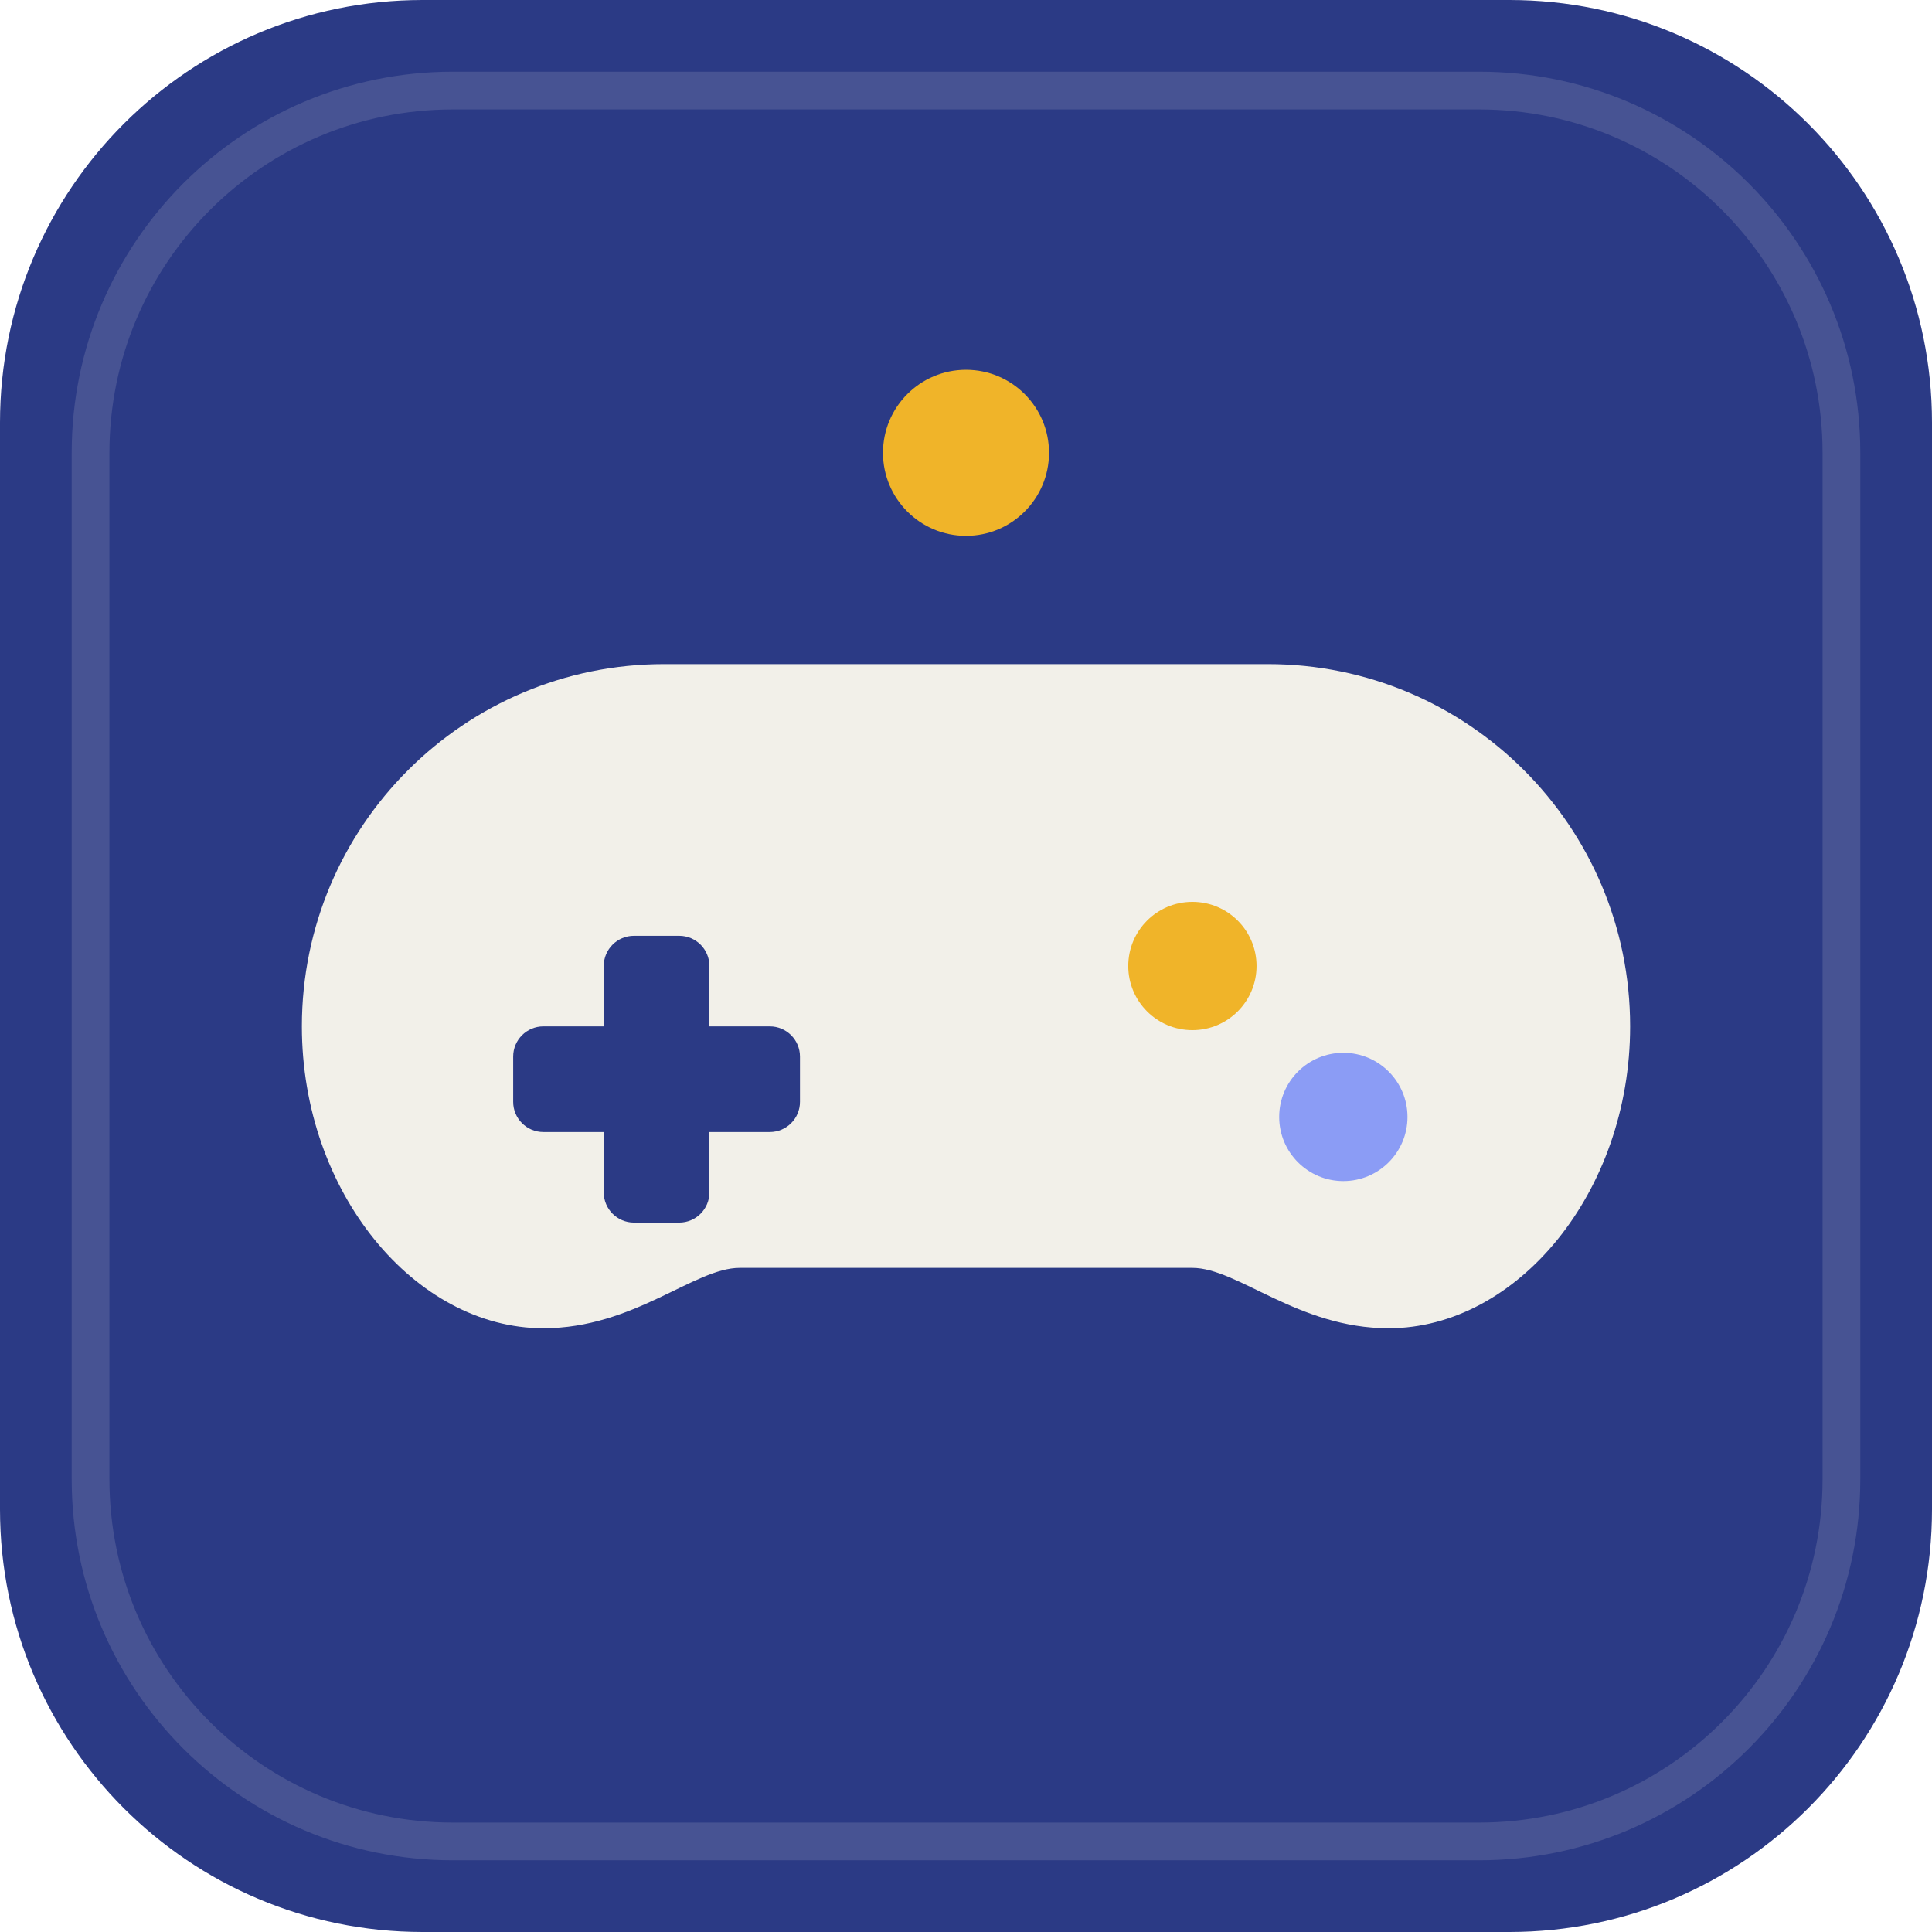
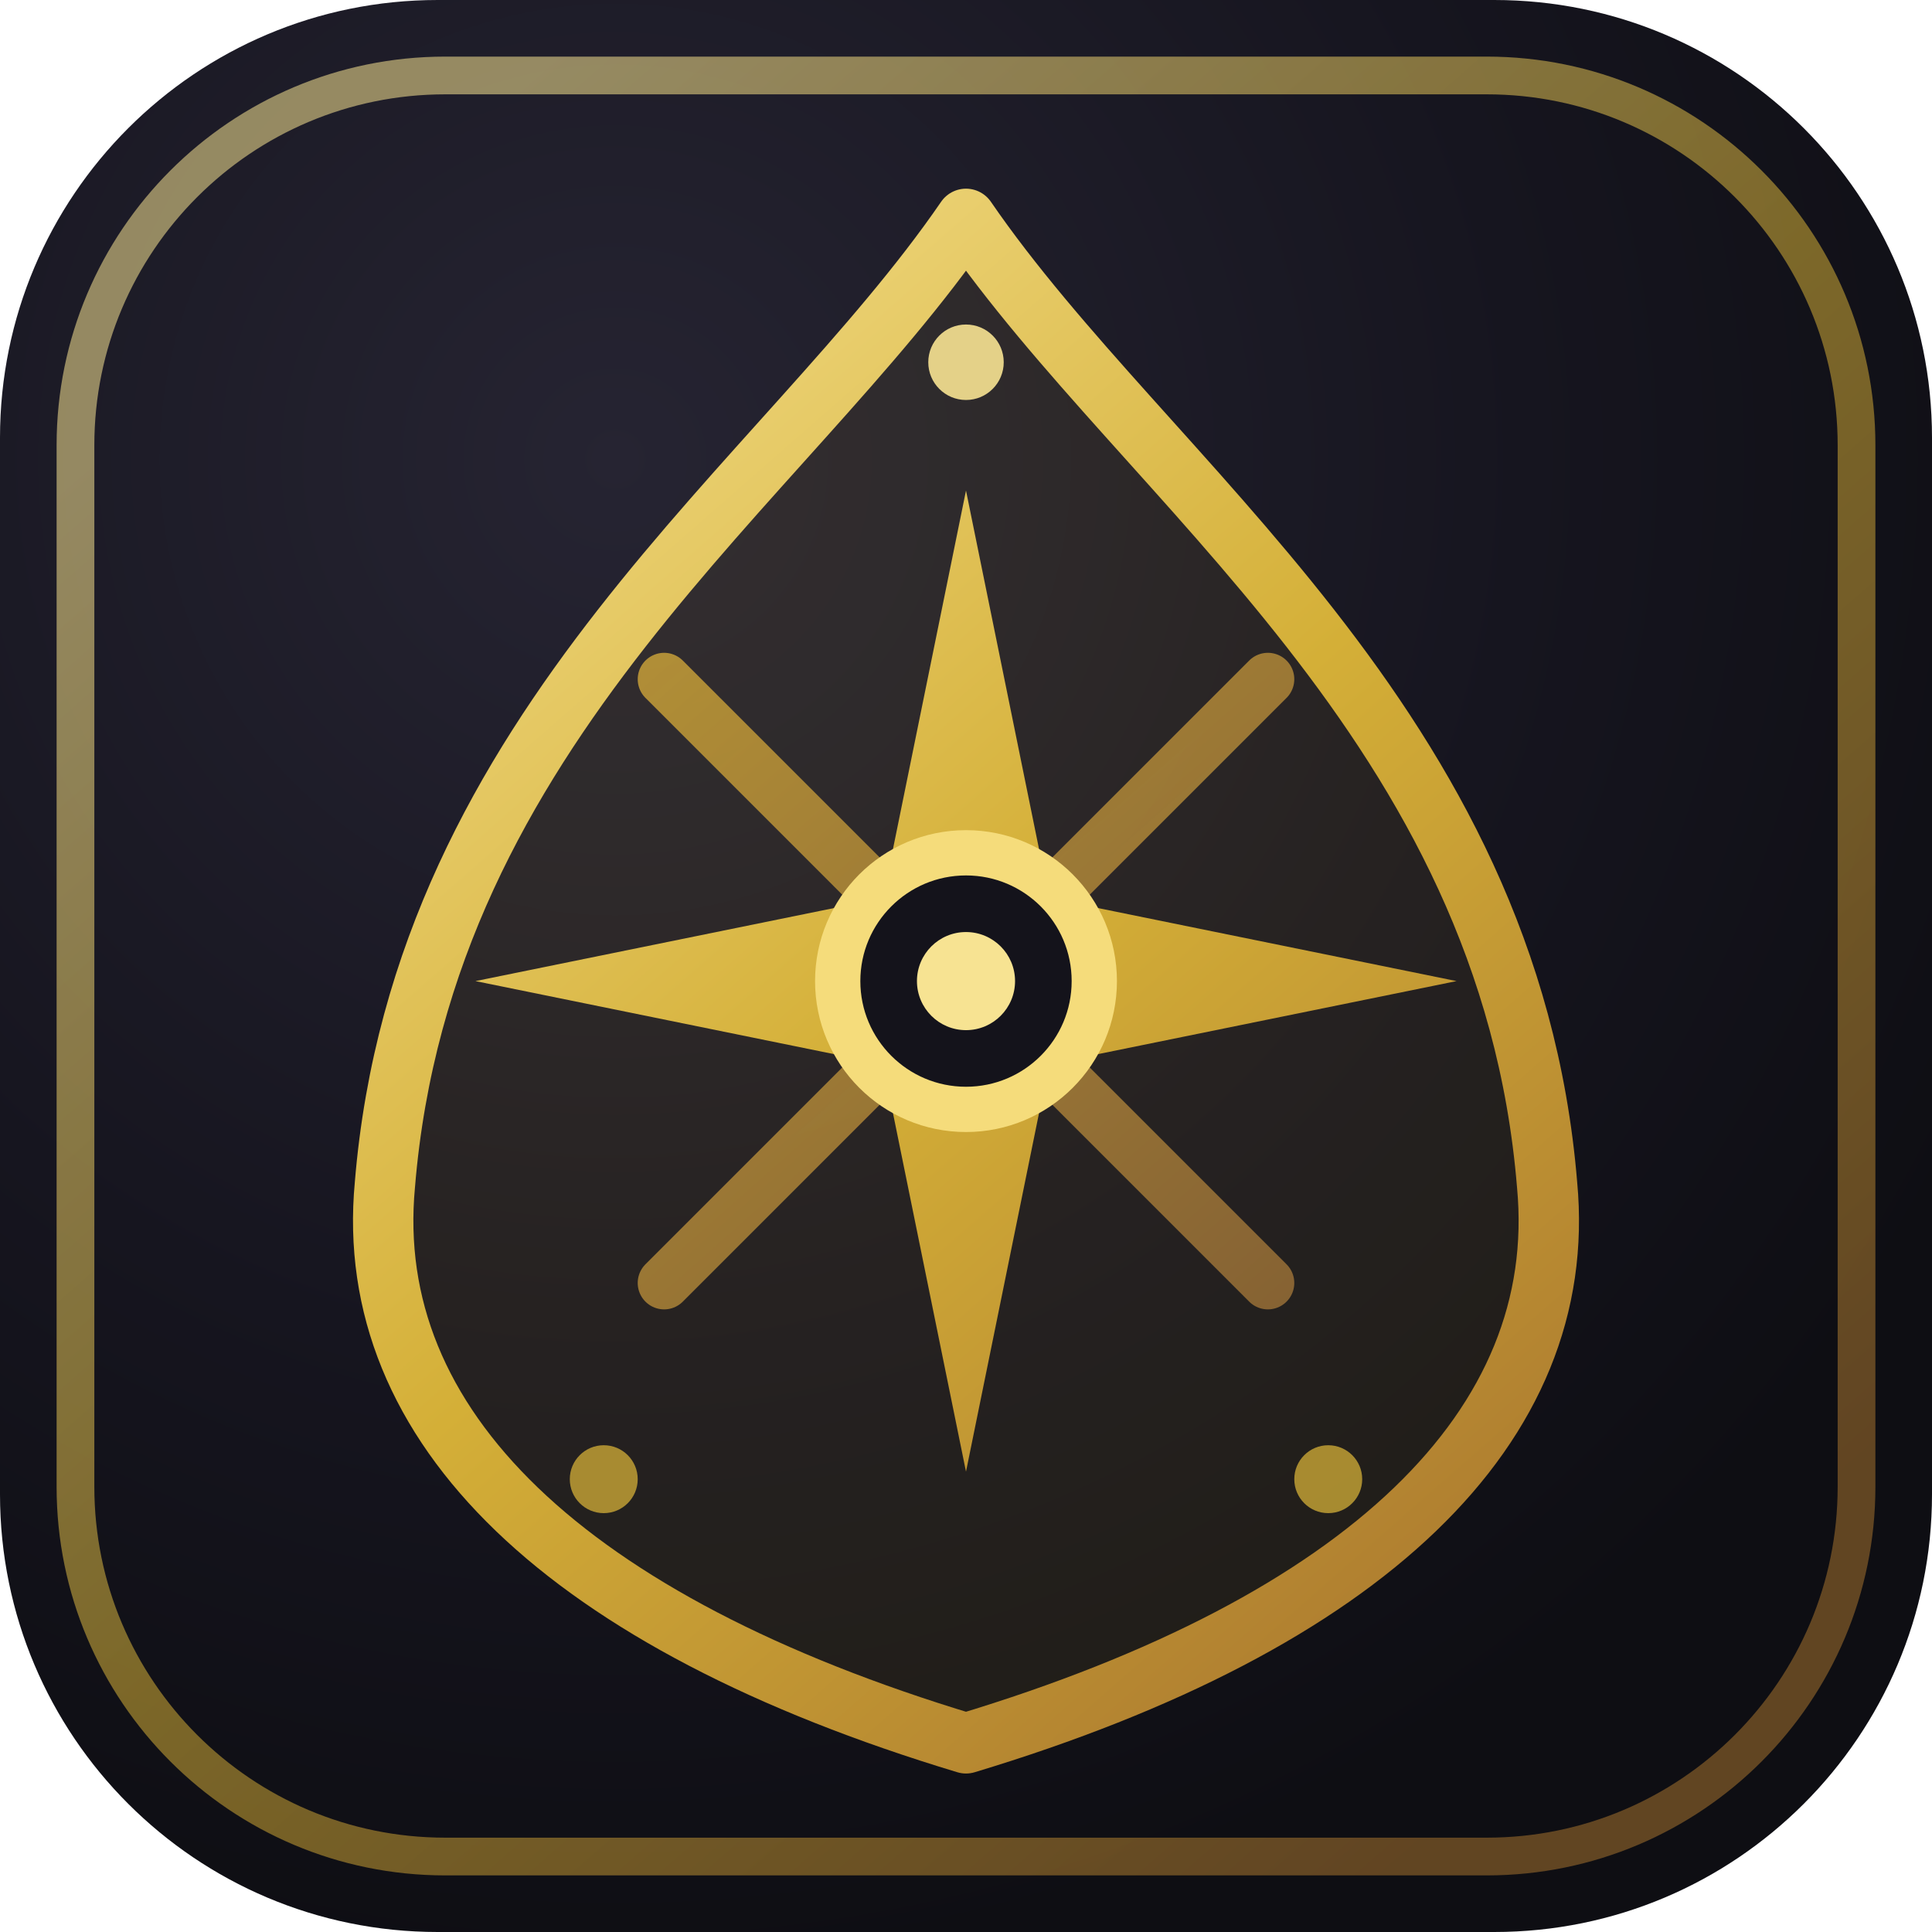
- <svg xmlns="http://www.w3.org/2000/svg" viewBox="0 0 512 512">
-   <rect width="512" height="512" rx="112" fill="#2b3a85" />
-   <rect x="24" y="24" width="464" height="464" rx="96" fill="none" stroke="#f2f0e9" stroke-opacity="0.14" stroke-width="10" />
-   <path fill="#f2f0e9" d="M176 176h160a96 96 0 0 1 96 96c0 44-30 80-64 80-24 0-40-16-52-16H196c-12 0-28 16-52 16-34 0-64-36-64-80a96 96 0 0 1 96-96z" />
-   <rect x="160" y="248" width="28" height="76" rx="8" fill="#2b3a85" />
-   <rect x="136" y="272" width="76" height="28" rx="8" fill="#2b3a85" />
-   <circle cx="316" cy="256" r="17" fill="#f0b429" />
-   <circle cx="356" cy="296" r="17" fill="#8b9cf5" />
-   <circle cx="256" cy="120" r="22" fill="#f0b429" />
+ <svg xmlns="http://www.w3.org/2000/svg" viewBox="0 0 512 512" fill="none">
+   <defs>
+     <radialGradient id="lqBg" cx="32%" cy="24%" r="78%">
+       <stop offset="0%" stop-color="#262432" />
+       <stop offset="60%" stop-color="#16151F" />
+       <stop offset="100%" stop-color="#0E0E13" />
+     </radialGradient>
+     <linearGradient id="lqGold" x1="88" y1="64" x2="424" y2="448" gradientUnits="userSpaceOnUse">
+       <stop offset="0%" stop-color="#F7E392" />
+       <stop offset="50%" stop-color="#D4AF37" />
+       <stop offset="100%" stop-color="#A6722E" />
+     </linearGradient>
+     <linearGradient id="lqBronze" x1="110" y1="90" x2="402" y2="420" gradientUnits="userSpaceOnUse">
+       <stop offset="0%" stop-color="#D4AF37" stop-opacity="0.9" />
+       <stop offset="100%" stop-color="#9C6B3B" stop-opacity="0.7" />
+     </linearGradient>
+   </defs>
+   <rect width="512" height="512" rx="116" fill="url(#lqBg)" />
+   <rect x="20" y="20" width="472" height="472" rx="98" stroke="url(#lqGold)" stroke-opacity="0.55" stroke-width="10" />
+   <path d="M256 58 C304 128, 400 192, 410 314 C416 378, 362 430, 256 462 C150 430, 96 378, 102 314 C112 192, 208 128, 256 58 Z" fill="#D4AF37" fill-opacity="0.08" stroke="url(#lqGold)" stroke-width="16" stroke-linejoin="round" />
+   <path d="M256 130 L278 238 L386 260 L278 282 L256 390 L234 282 L126 260 L234 238 Z" fill="url(#lqGold)" />
+   <path d="M176 180 L236 240 M336 180 L276 240 M336 340 L276 280 M176 340 L236 280" stroke="url(#lqBronze)" stroke-width="14" stroke-linecap="round" />
+   <circle cx="256" cy="260" r="34" fill="#14131B" stroke="#F5DC7B" stroke-width="12" />
+   <circle cx="256" cy="260" r="13" fill="#F7E392" />
+   <circle cx="256" cy="96" r="10" fill="#F7E392" opacity="0.9" />
+   <circle cx="160" cy="392" r="9" fill="#D4AF37" opacity="0.75" />
+   <circle cx="352" cy="392" r="9" fill="#D4AF37" opacity="0.75" />
</svg>
